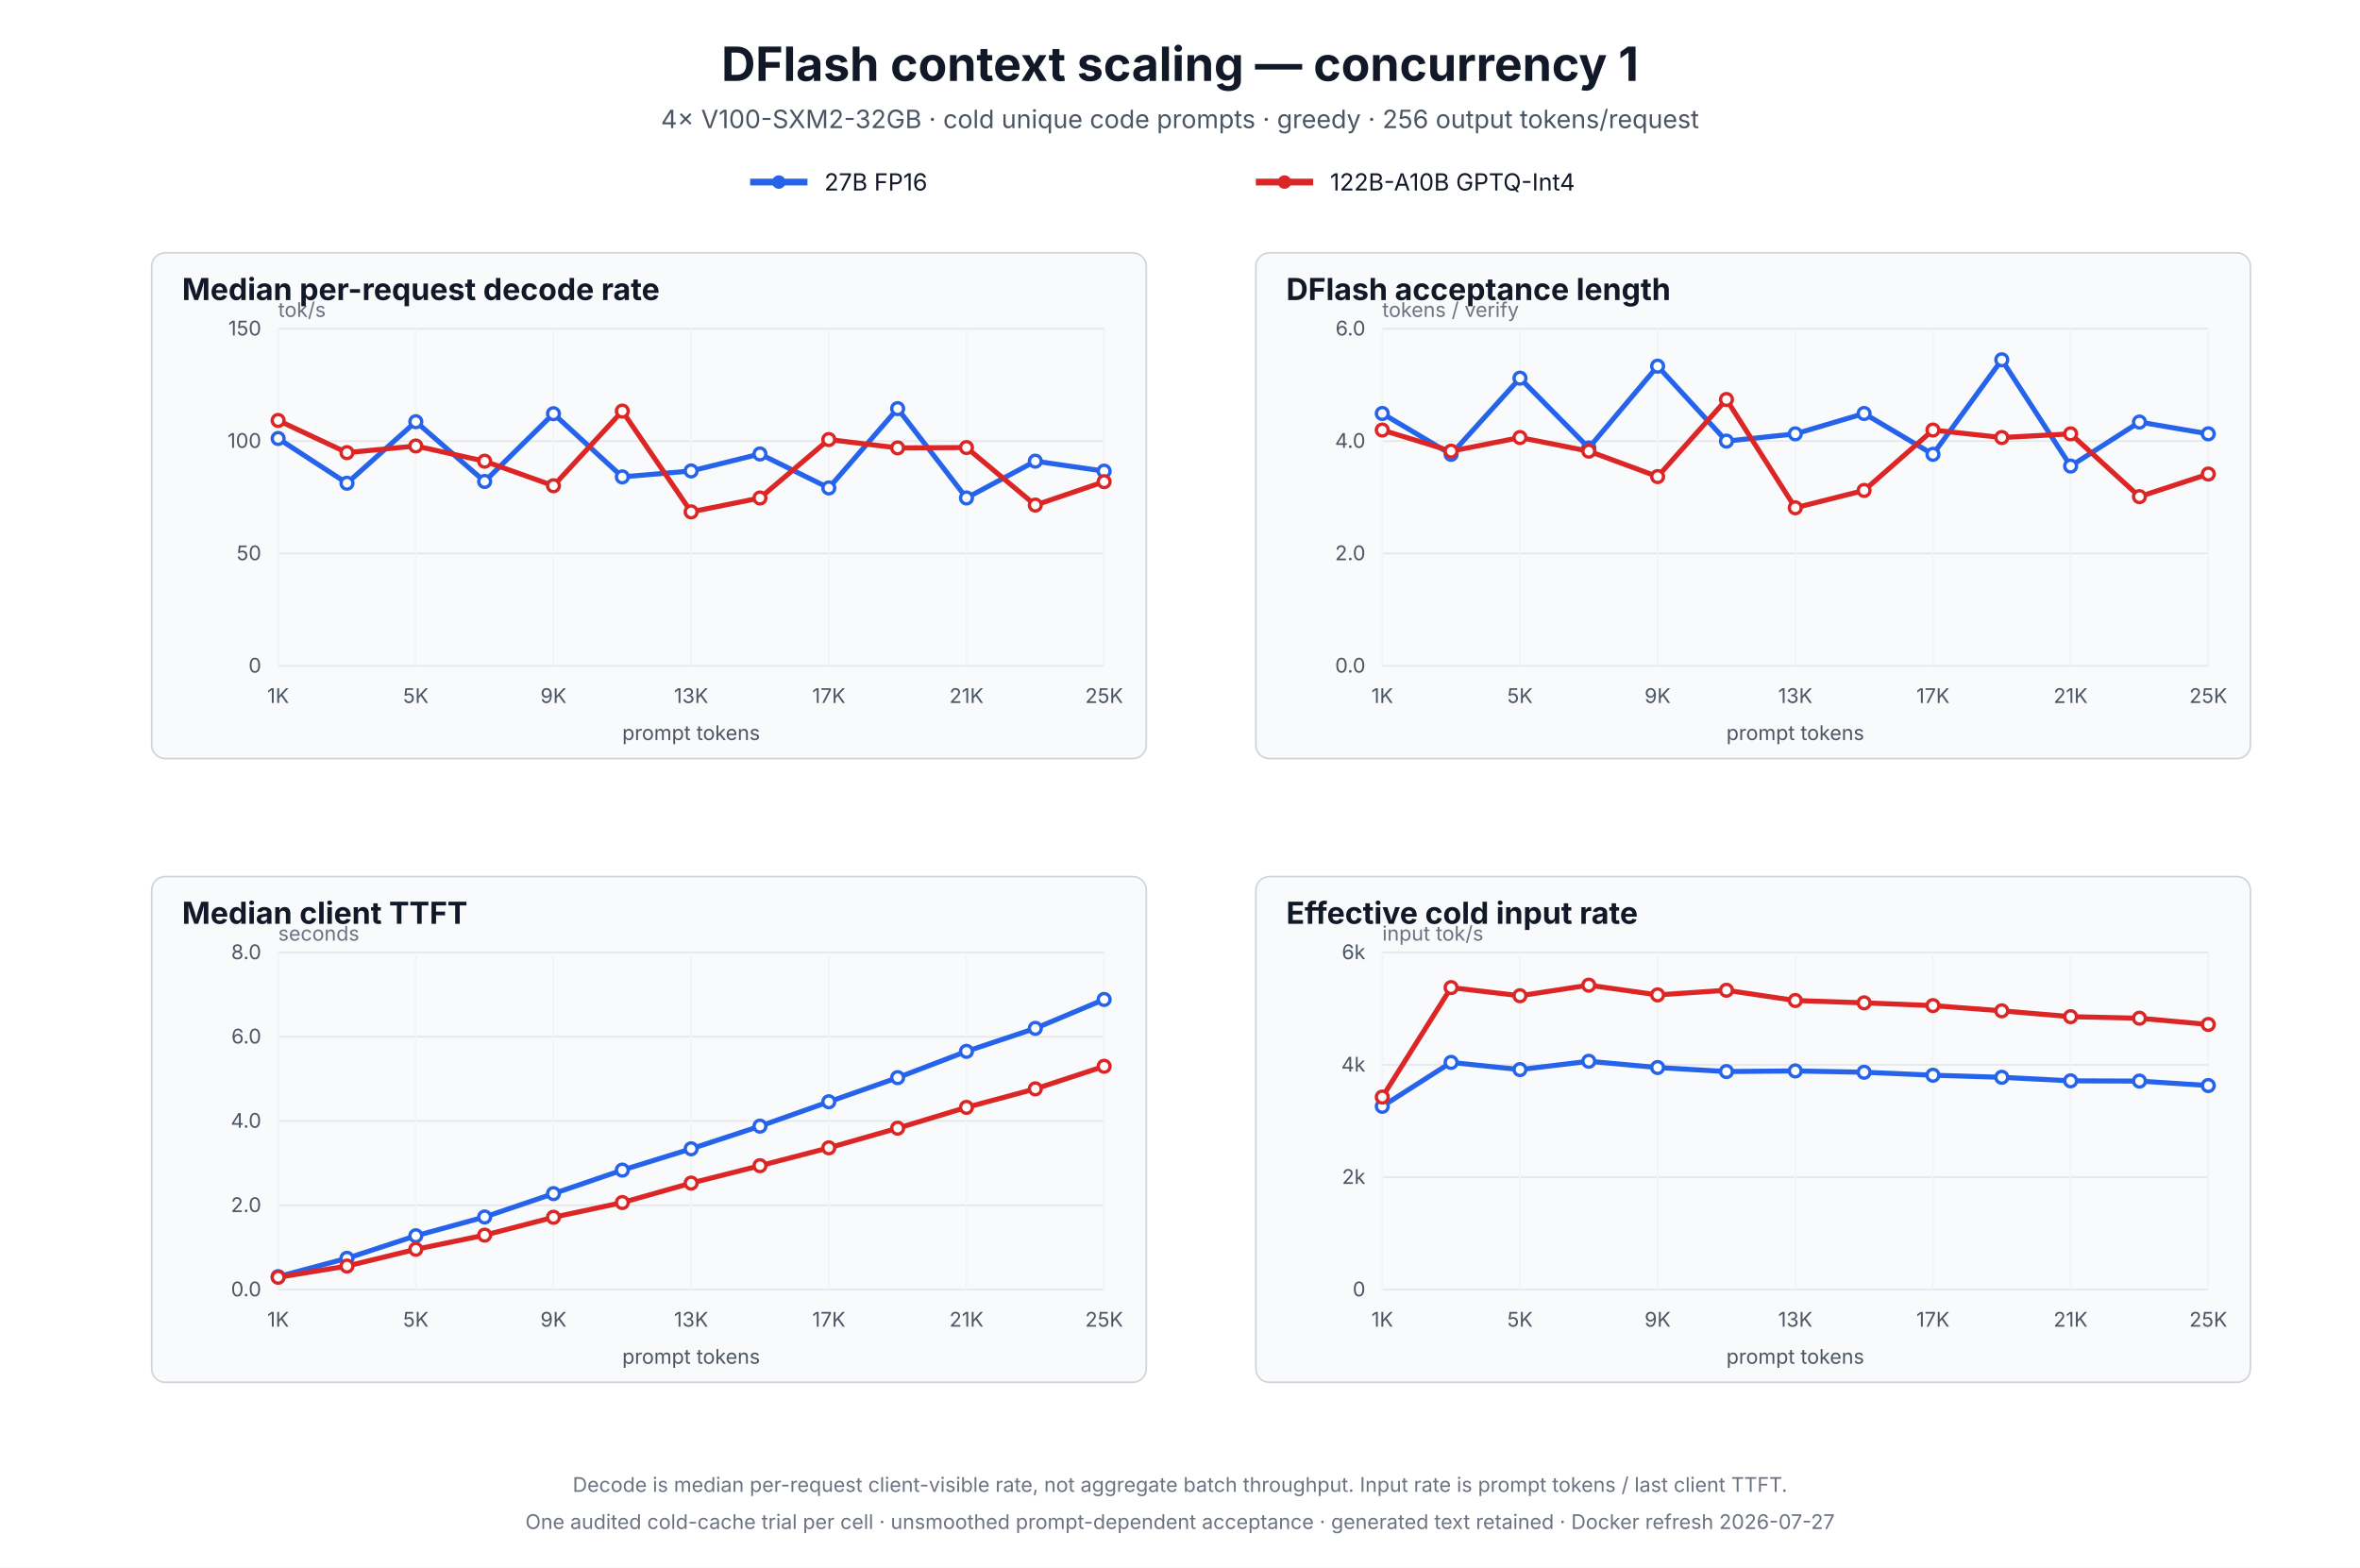
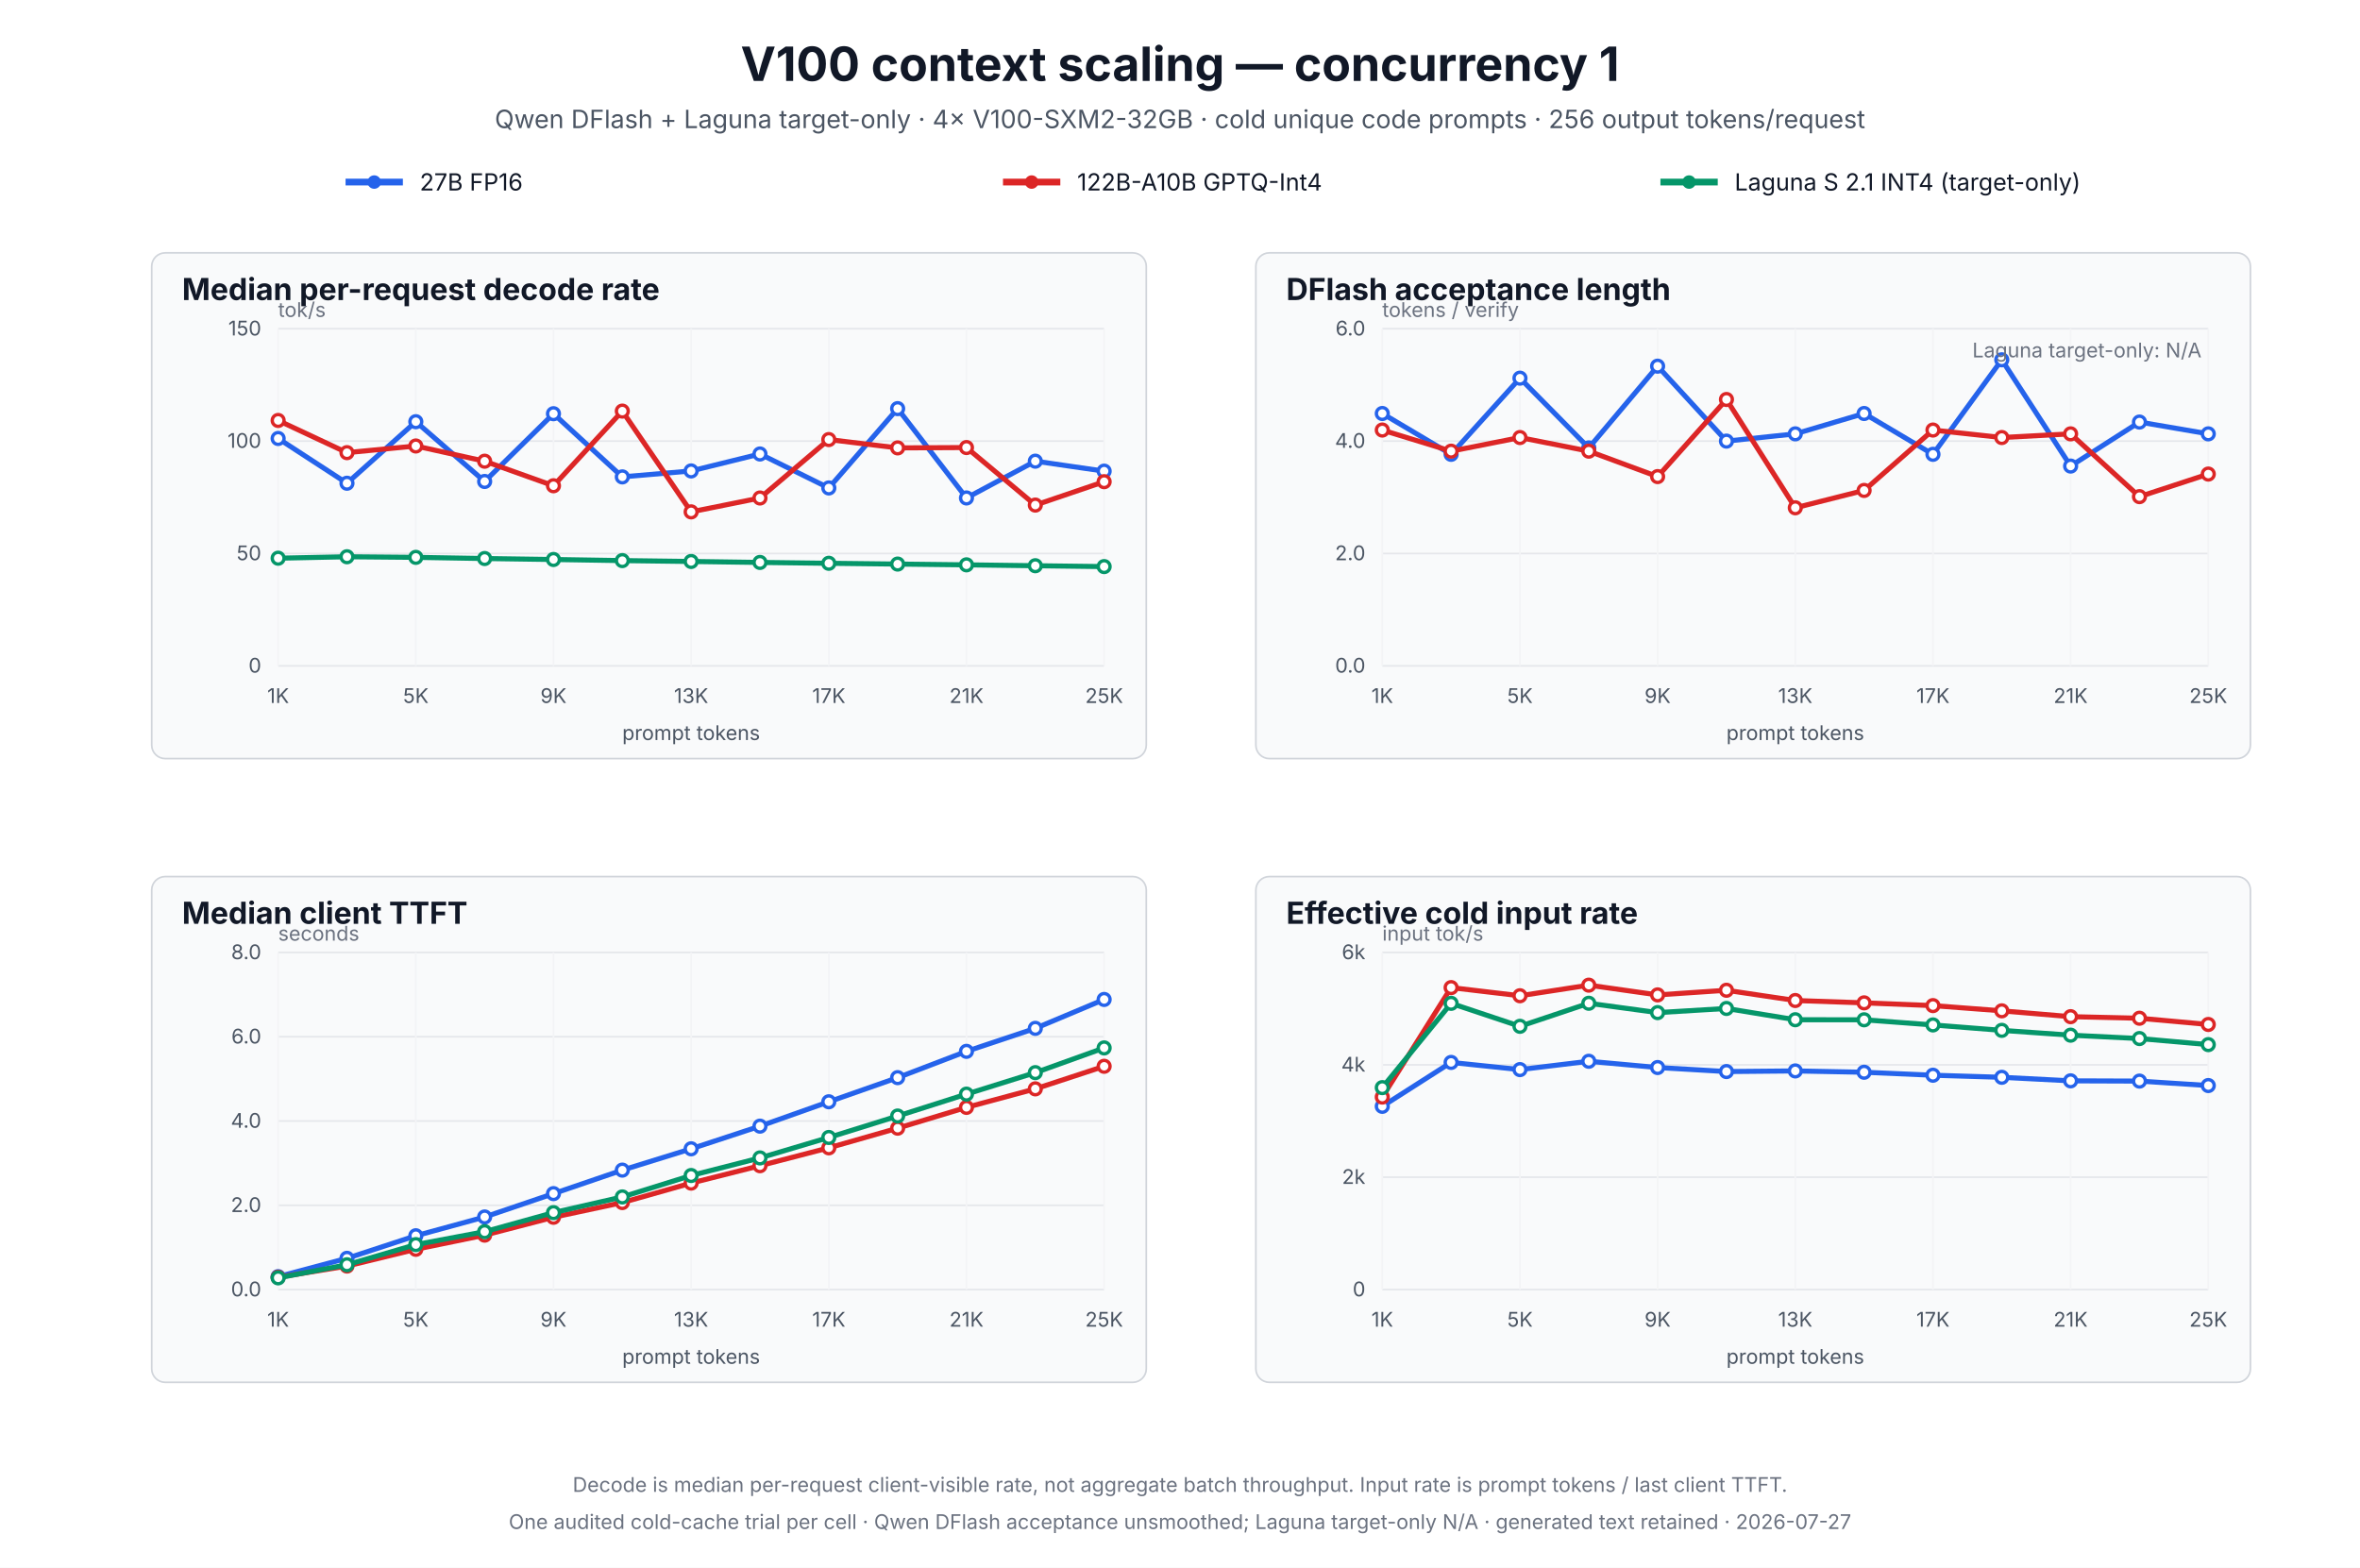
<svg xmlns="http://www.w3.org/2000/svg" width="1400" height="930" viewBox="0 0 1400 930" role="img">
  <rect width="100%" height="100%" fill="#ffffff" />
  <style>text{font-family:Inter,ui-sans-serif,system-ui,-apple-system,BlinkMacSystemFont,"Segoe UI",sans-serif;fill:#111827}.title{font-size:28px;font-weight:700}.subtitle{font-size:15px;fill:#4b5563}.panel-title{font-size:18px;font-weight:650}.axis{font-size:12px;fill:#4b5563}.unit{font-size:12px;fill:#6b7280}.footer{font-size:12px;fill:#6b7280}</style>
-   <text class="title" x="700.0" y="48" text-anchor="middle">DFlash context scaling — concurrency 1</text>
-   <text class="subtitle" x="700.0" y="76" text-anchor="middle">4× V100-SXM2-32GB · cold unique code prompts · greedy · 256 output tokens/request</text>
-   <line x1="445" y1="108" x2="479" y2="108" stroke="#2563eb" stroke-width="4" />
-   <circle cx="462" cy="108" r="4" fill="#2563eb" />
-   <text x="489" y="113" font-size="14">27B FP16</text>
-   <line x1="745" y1="108" x2="779" y2="108" stroke="#dc2626" stroke-width="4" />
-   <circle cx="762" cy="108" r="4" fill="#dc2626" />
-   <text x="789" y="113" font-size="14">122B-A10B GPTQ-Int4</text>
+   <text class="title" x="700.0" y="48" text-anchor="middle">V100 context scaling — concurrency 1</text>
+   <text class="subtitle" x="700.0" y="76" text-anchor="middle">Qwen DFlash + Laguna target-only · 4× V100-SXM2-32GB · cold unique code prompts · 256 output tokens/request</text>
+   <line x1="205" y1="108" x2="239" y2="108" stroke="#2563eb" stroke-width="4" />
+   <circle cx="222" cy="108" r="4" fill="#2563eb" />
+   <text x="249" y="113" font-size="14">27B FP16</text>
+   <line x1="595" y1="108" x2="629" y2="108" stroke="#dc2626" stroke-width="4" />
+   <circle cx="612" cy="108" r="4" fill="#dc2626" />
+   <text x="639" y="113" font-size="14">122B-A10B GPTQ-Int4</text>
+   <line x1="985" y1="108" x2="1019" y2="108" stroke="#059669" stroke-width="4" />
+   <circle cx="1002" cy="108" r="4" fill="#059669" />
+   <text x="1029" y="113" font-size="14">Laguna S 2.1 INT4 (target-only)</text>
  <rect x="90" y="150" width="590" height="300" rx="8" fill="#f9fafb" stroke="#d1d5db" />
  <text class="panel-title" x="108" y="178">Median per-request decode rate</text>
  <text class="unit" x="165" y="188">tok/s</text>
  <line x1="165" y1="395.00" x2="655" y2="395.00" stroke="#e5e7eb" />
  <text class="axis" x="155" y="399.00" text-anchor="end">0</text>
  <line x1="165" y1="328.33" x2="655" y2="328.33" stroke="#e5e7eb" />
  <text class="axis" x="155" y="332.33" text-anchor="end">50</text>
  <line x1="165" y1="261.67" x2="655" y2="261.67" stroke="#e5e7eb" />
  <text class="axis" x="155" y="265.67" text-anchor="end">100</text>
  <line x1="165" y1="195.00" x2="655" y2="195.00" stroke="#e5e7eb" />
  <text class="axis" x="155" y="199.00" text-anchor="end">150</text>
  <line x1="165.00" y1="195" x2="165.00" y2="395" stroke="#f3f4f6" />
  <text class="axis" x="165.00" y="417" text-anchor="middle">1K</text>
  <line x1="246.67" y1="195" x2="246.67" y2="395" stroke="#f3f4f6" />
  <text class="axis" x="246.67" y="417" text-anchor="middle">5K</text>
  <line x1="328.33" y1="195" x2="328.33" y2="395" stroke="#f3f4f6" />
  <text class="axis" x="328.33" y="417" text-anchor="middle">9K</text>
  <line x1="410.00" y1="195" x2="410.00" y2="395" stroke="#f3f4f6" />
  <text class="axis" x="410.00" y="417" text-anchor="middle">13K</text>
  <line x1="491.67" y1="195" x2="491.67" y2="395" stroke="#f3f4f6" />
  <text class="axis" x="491.67" y="417" text-anchor="middle">17K</text>
  <line x1="573.33" y1="195" x2="573.33" y2="395" stroke="#f3f4f6" />
  <text class="axis" x="573.33" y="417" text-anchor="middle">21K</text>
  <line x1="655.00" y1="195" x2="655.00" y2="395" stroke="#f3f4f6" />
  <text class="axis" x="655.00" y="417" text-anchor="middle">25K</text>
  <text class="axis" x="410.0" y="439" text-anchor="middle">prompt tokens</text>
  <path d="M 165.00 260.11 L 205.83 286.66 L 246.67 250.16 L 287.50 285.61 L 328.33 245.42 L 369.17 282.90 L 410.00 279.37 L 450.83 269.31 L 491.67 289.46 L 532.50 242.40 L 573.33 295.40 L 614.17 273.57 L 655.00 279.49" fill="none" stroke="#2563eb" stroke-width="3" stroke-linejoin="round" />
  <circle cx="165.00" cy="260.11" r="3.5" fill="#fff" stroke="#2563eb" stroke-width="2" />
  <circle cx="205.83" cy="286.66" r="3.5" fill="#fff" stroke="#2563eb" stroke-width="2" />
  <circle cx="246.67" cy="250.16" r="3.5" fill="#fff" stroke="#2563eb" stroke-width="2" />
  <circle cx="287.50" cy="285.61" r="3.5" fill="#fff" stroke="#2563eb" stroke-width="2" />
  <circle cx="328.33" cy="245.42" r="3.5" fill="#fff" stroke="#2563eb" stroke-width="2" />
  <circle cx="369.17" cy="282.90" r="3.5" fill="#fff" stroke="#2563eb" stroke-width="2" />
  <circle cx="410.00" cy="279.37" r="3.5" fill="#fff" stroke="#2563eb" stroke-width="2" />
  <circle cx="450.83" cy="269.31" r="3.5" fill="#fff" stroke="#2563eb" stroke-width="2" />
  <circle cx="491.67" cy="289.46" r="3.5" fill="#fff" stroke="#2563eb" stroke-width="2" />
  <circle cx="532.50" cy="242.40" r="3.5" fill="#fff" stroke="#2563eb" stroke-width="2" />
  <circle cx="573.33" cy="295.40" r="3.5" fill="#fff" stroke="#2563eb" stroke-width="2" />
  <circle cx="614.17" cy="273.57" r="3.5" fill="#fff" stroke="#2563eb" stroke-width="2" />
  <circle cx="655.00" cy="279.49" r="3.5" fill="#fff" stroke="#2563eb" stroke-width="2" />
  <path d="M 165.00 249.42 L 205.83 268.52 L 246.67 264.56 L 287.50 273.59 L 328.33 288.16 L 369.17 243.87 L 410.00 303.65 L 450.83 295.42 L 491.67 260.75 L 532.50 265.70 L 573.33 265.49 L 614.17 299.62 L 655.00 285.74" fill="none" stroke="#dc2626" stroke-width="3" stroke-linejoin="round" />
  <circle cx="165.00" cy="249.42" r="3.5" fill="#fff" stroke="#dc2626" stroke-width="2" />
  <circle cx="205.83" cy="268.52" r="3.5" fill="#fff" stroke="#dc2626" stroke-width="2" />
  <circle cx="246.67" cy="264.56" r="3.5" fill="#fff" stroke="#dc2626" stroke-width="2" />
  <circle cx="287.50" cy="273.59" r="3.5" fill="#fff" stroke="#dc2626" stroke-width="2" />
  <circle cx="328.33" cy="288.16" r="3.5" fill="#fff" stroke="#dc2626" stroke-width="2" />
  <circle cx="369.17" cy="243.87" r="3.5" fill="#fff" stroke="#dc2626" stroke-width="2" />
  <circle cx="410.00" cy="303.65" r="3.5" fill="#fff" stroke="#dc2626" stroke-width="2" />
  <circle cx="450.83" cy="295.42" r="3.5" fill="#fff" stroke="#dc2626" stroke-width="2" />
  <circle cx="491.67" cy="260.75" r="3.5" fill="#fff" stroke="#dc2626" stroke-width="2" />
  <circle cx="532.50" cy="265.70" r="3.5" fill="#fff" stroke="#dc2626" stroke-width="2" />
  <circle cx="573.33" cy="265.49" r="3.5" fill="#fff" stroke="#dc2626" stroke-width="2" />
  <circle cx="614.17" cy="299.62" r="3.5" fill="#fff" stroke="#dc2626" stroke-width="2" />
  <circle cx="655.00" cy="285.74" r="3.5" fill="#fff" stroke="#dc2626" stroke-width="2" />
+   <path d="M 165.00 331.13 L 205.83 330.27 L 246.67 330.63 L 287.50 331.32 L 328.33 331.90 L 369.17 332.55 L 410.00 333.07 L 450.83 333.64 L 491.67 334.15 L 532.50 334.61 L 573.33 335.07 L 614.17 335.60 L 655.00 336.11" fill="none" stroke="#059669" stroke-width="3" stroke-linejoin="round" />
+   <circle cx="165.00" cy="331.13" r="3.5" fill="#fff" stroke="#059669" stroke-width="2" />
+   <circle cx="205.83" cy="330.27" r="3.5" fill="#fff" stroke="#059669" stroke-width="2" />
+   <circle cx="246.67" cy="330.63" r="3.5" fill="#fff" stroke="#059669" stroke-width="2" />
+   <circle cx="287.50" cy="331.32" r="3.5" fill="#fff" stroke="#059669" stroke-width="2" />
+   <circle cx="328.33" cy="331.90" r="3.5" fill="#fff" stroke="#059669" stroke-width="2" />
+   <circle cx="369.17" cy="332.55" r="3.5" fill="#fff" stroke="#059669" stroke-width="2" />
+   <circle cx="410.00" cy="333.07" r="3.5" fill="#fff" stroke="#059669" stroke-width="2" />
+   <circle cx="450.83" cy="333.64" r="3.5" fill="#fff" stroke="#059669" stroke-width="2" />
+   <circle cx="491.67" cy="334.15" r="3.5" fill="#fff" stroke="#059669" stroke-width="2" />
+   <circle cx="532.50" cy="334.61" r="3.5" fill="#fff" stroke="#059669" stroke-width="2" />
+   <circle cx="573.33" cy="335.07" r="3.5" fill="#fff" stroke="#059669" stroke-width="2" />
+   <circle cx="614.17" cy="335.60" r="3.5" fill="#fff" stroke="#059669" stroke-width="2" />
+   <circle cx="655.00" cy="336.11" r="3.5" fill="#fff" stroke="#059669" stroke-width="2" />
  <rect x="745" y="150" width="590" height="300" rx="8" fill="#f9fafb" stroke="#d1d5db" />
  <text class="panel-title" x="763" y="178">DFlash acceptance length</text>
  <text class="unit" x="820" y="188">tokens / verify</text>
  <line x1="820" y1="395.00" x2="1310" y2="395.00" stroke="#e5e7eb" />
  <text class="axis" x="810" y="399.00" text-anchor="end">0.0</text>
  <line x1="820" y1="328.33" x2="1310" y2="328.33" stroke="#e5e7eb" />
  <text class="axis" x="810" y="332.33" text-anchor="end">2.0</text>
  <line x1="820" y1="261.67" x2="1310" y2="261.67" stroke="#e5e7eb" />
  <text class="axis" x="810" y="265.67" text-anchor="end">4.0</text>
  <line x1="820" y1="195.00" x2="1310" y2="195.00" stroke="#e5e7eb" />
  <text class="axis" x="810" y="199.00" text-anchor="end">6.0</text>
  <line x1="820.00" y1="195" x2="820.00" y2="395" stroke="#f3f4f6" />
  <text class="axis" x="820.00" y="417" text-anchor="middle">1K</text>
  <line x1="901.67" y1="195" x2="901.67" y2="395" stroke="#f3f4f6" />
  <text class="axis" x="901.67" y="417" text-anchor="middle">5K</text>
  <line x1="983.33" y1="195" x2="983.33" y2="395" stroke="#f3f4f6" />
  <text class="axis" x="983.33" y="417" text-anchor="middle">9K</text>
  <line x1="1065.00" y1="195" x2="1065.00" y2="395" stroke="#f3f4f6" />
  <text class="axis" x="1065.00" y="417" text-anchor="middle">13K</text>
  <line x1="1146.67" y1="195" x2="1146.67" y2="395" stroke="#f3f4f6" />
  <text class="axis" x="1146.67" y="417" text-anchor="middle">17K</text>
  <line x1="1228.33" y1="195" x2="1228.33" y2="395" stroke="#f3f4f6" />
  <text class="axis" x="1228.33" y="417" text-anchor="middle">21K</text>
  <line x1="1310.00" y1="195" x2="1310.00" y2="395" stroke="#f3f4f6" />
  <text class="axis" x="1310.00" y="417" text-anchor="middle">25K</text>
  <text class="axis" x="1065.0" y="439" text-anchor="middle">prompt tokens</text>
  <path d="M 820.00 245.29 L 860.83 269.51 L 901.67 224.33 L 942.50 265.71 L 983.33 217.22 L 1024.17 261.67 L 1065.00 257.37 L 1105.83 245.29 L 1146.67 269.51 L 1187.50 213.44 L 1228.33 276.48 L 1269.17 250.37 L 1310.00 257.37" fill="none" stroke="#2563eb" stroke-width="3" stroke-linejoin="round" />
  <circle cx="820.00" cy="245.29" r="3.5" fill="#fff" stroke="#2563eb" stroke-width="2" />
  <circle cx="860.83" cy="269.51" r="3.5" fill="#fff" stroke="#2563eb" stroke-width="2" />
  <circle cx="901.67" cy="224.33" r="3.5" fill="#fff" stroke="#2563eb" stroke-width="2" />
  <circle cx="942.50" cy="265.71" r="3.5" fill="#fff" stroke="#2563eb" stroke-width="2" />
  <circle cx="983.33" cy="217.22" r="3.5" fill="#fff" stroke="#2563eb" stroke-width="2" />
  <circle cx="1024.17" cy="261.67" r="3.5" fill="#fff" stroke="#2563eb" stroke-width="2" />
  <circle cx="1065.00" cy="257.37" r="3.5" fill="#fff" stroke="#2563eb" stroke-width="2" />
  <circle cx="1105.83" cy="245.29" r="3.5" fill="#fff" stroke="#2563eb" stroke-width="2" />
  <circle cx="1146.67" cy="269.51" r="3.5" fill="#fff" stroke="#2563eb" stroke-width="2" />
  <circle cx="1187.50" cy="213.44" r="3.5" fill="#fff" stroke="#2563eb" stroke-width="2" />
  <circle cx="1228.33" cy="276.48" r="3.5" fill="#fff" stroke="#2563eb" stroke-width="2" />
  <circle cx="1269.17" cy="250.37" r="3.5" fill="#fff" stroke="#2563eb" stroke-width="2" />
  <circle cx="1310.00" cy="257.37" r="3.5" fill="#fff" stroke="#2563eb" stroke-width="2" />
  <path d="M 820.00 255.11 L 860.83 267.64 L 901.67 259.55 L 942.50 267.64 L 983.33 282.72 L 1024.17 236.98 L 1065.00 301.23 L 1105.83 290.93 L 1146.67 255.11 L 1187.50 259.55 L 1228.33 257.37 L 1269.17 294.61 L 1310.00 281.22" fill="none" stroke="#dc2626" stroke-width="3" stroke-linejoin="round" />
  <circle cx="820.00" cy="255.11" r="3.5" fill="#fff" stroke="#dc2626" stroke-width="2" />
  <circle cx="860.83" cy="267.64" r="3.5" fill="#fff" stroke="#dc2626" stroke-width="2" />
  <circle cx="901.67" cy="259.55" r="3.5" fill="#fff" stroke="#dc2626" stroke-width="2" />
  <circle cx="942.50" cy="267.64" r="3.5" fill="#fff" stroke="#dc2626" stroke-width="2" />
  <circle cx="983.33" cy="282.72" r="3.5" fill="#fff" stroke="#dc2626" stroke-width="2" />
  <circle cx="1024.17" cy="236.98" r="3.5" fill="#fff" stroke="#dc2626" stroke-width="2" />
  <circle cx="1065.00" cy="301.23" r="3.5" fill="#fff" stroke="#dc2626" stroke-width="2" />
  <circle cx="1105.83" cy="290.93" r="3.5" fill="#fff" stroke="#dc2626" stroke-width="2" />
  <circle cx="1146.67" cy="255.11" r="3.5" fill="#fff" stroke="#dc2626" stroke-width="2" />
  <circle cx="1187.50" cy="259.55" r="3.5" fill="#fff" stroke="#dc2626" stroke-width="2" />
  <circle cx="1228.33" cy="257.37" r="3.5" fill="#fff" stroke="#dc2626" stroke-width="2" />
  <circle cx="1269.17" cy="294.61" r="3.5" fill="#fff" stroke="#dc2626" stroke-width="2" />
  <circle cx="1310.00" cy="281.22" r="3.5" fill="#fff" stroke="#dc2626" stroke-width="2" />
+   <text class="unit" x="1306" y="212" text-anchor="end">Laguna target-only: N/A</text>
  <rect x="90" y="520" width="590" height="300" rx="8" fill="#f9fafb" stroke="#d1d5db" />
  <text class="panel-title" x="108" y="548">Median client TTFT</text>
  <text class="unit" x="165" y="558">seconds</text>
  <line x1="165" y1="765.00" x2="655" y2="765.00" stroke="#e5e7eb" />
  <text class="axis" x="155" y="769.00" text-anchor="end">0.0</text>
  <line x1="165" y1="715.00" x2="655" y2="715.00" stroke="#e5e7eb" />
  <text class="axis" x="155" y="719.00" text-anchor="end">2.0</text>
  <line x1="165" y1="665.00" x2="655" y2="665.00" stroke="#e5e7eb" />
  <text class="axis" x="155" y="669.00" text-anchor="end">4.0</text>
  <line x1="165" y1="615.00" x2="655" y2="615.00" stroke="#e5e7eb" />
  <text class="axis" x="155" y="619.00" text-anchor="end">6.0</text>
  <line x1="165" y1="565.00" x2="655" y2="565.00" stroke="#e5e7eb" />
  <text class="axis" x="155" y="569.00" text-anchor="end">8.0</text>
  <line x1="165.00" y1="565" x2="165.00" y2="765" stroke="#f3f4f6" />
  <text class="axis" x="165.00" y="787" text-anchor="middle">1K</text>
  <line x1="246.67" y1="565" x2="246.67" y2="765" stroke="#f3f4f6" />
  <text class="axis" x="246.67" y="787" text-anchor="middle">5K</text>
  <line x1="328.33" y1="565" x2="328.33" y2="765" stroke="#f3f4f6" />
  <text class="axis" x="328.33" y="787" text-anchor="middle">9K</text>
  <line x1="410.00" y1="565" x2="410.00" y2="765" stroke="#f3f4f6" />
  <text class="axis" x="410.00" y="787" text-anchor="middle">13K</text>
  <line x1="491.67" y1="565" x2="491.67" y2="765" stroke="#f3f4f6" />
  <text class="axis" x="491.67" y="787" text-anchor="middle">17K</text>
  <line x1="573.33" y1="565" x2="573.33" y2="765" stroke="#f3f4f6" />
  <text class="axis" x="573.33" y="787" text-anchor="middle">21K</text>
  <line x1="655.00" y1="565" x2="655.00" y2="765" stroke="#f3f4f6" />
  <text class="axis" x="655.00" y="787" text-anchor="middle">25K</text>
  <text class="axis" x="410.0" y="809" text-anchor="middle">prompt tokens</text>
  <path d="M 165.00 757.33 L 205.83 746.45 L 246.67 733.07 L 287.50 721.93 L 328.33 708.07 L 369.17 694.13 L 410.00 681.48 L 450.83 668.05 L 491.67 653.59 L 532.50 639.27 L 573.33 623.67 L 614.17 610.03 L 655.00 592.89" fill="none" stroke="#2563eb" stroke-width="3" stroke-linejoin="round" />
  <circle cx="165.00" cy="757.33" r="3.5" fill="#fff" stroke="#2563eb" stroke-width="2" />
  <circle cx="205.83" cy="746.45" r="3.5" fill="#fff" stroke="#2563eb" stroke-width="2" />
  <circle cx="246.67" cy="733.07" r="3.5" fill="#fff" stroke="#2563eb" stroke-width="2" />
  <circle cx="287.50" cy="721.93" r="3.5" fill="#fff" stroke="#2563eb" stroke-width="2" />
  <circle cx="328.33" cy="708.07" r="3.5" fill="#fff" stroke="#2563eb" stroke-width="2" />
  <circle cx="369.17" cy="694.13" r="3.5" fill="#fff" stroke="#2563eb" stroke-width="2" />
  <circle cx="410.00" cy="681.48" r="3.5" fill="#fff" stroke="#2563eb" stroke-width="2" />
  <circle cx="450.83" cy="668.05" r="3.5" fill="#fff" stroke="#2563eb" stroke-width="2" />
  <circle cx="491.67" cy="653.59" r="3.5" fill="#fff" stroke="#2563eb" stroke-width="2" />
  <circle cx="532.50" cy="639.27" r="3.5" fill="#fff" stroke="#2563eb" stroke-width="2" />
  <circle cx="573.33" cy="623.67" r="3.5" fill="#fff" stroke="#2563eb" stroke-width="2" />
  <circle cx="614.17" cy="610.03" r="3.5" fill="#fff" stroke="#2563eb" stroke-width="2" />
  <circle cx="655.00" cy="592.89" r="3.5" fill="#fff" stroke="#2563eb" stroke-width="2" />
  <path d="M 165.00 757.70 L 205.83 751.04 L 246.67 741.10 L 287.50 732.70 L 328.33 722.10 L 369.17 713.37 L 410.00 701.82 L 450.83 691.51 L 491.67 680.91 L 532.50 669.25 L 573.33 656.91 L 614.17 645.93 L 655.00 632.53" fill="none" stroke="#dc2626" stroke-width="3" stroke-linejoin="round" />
  <circle cx="165.00" cy="757.70" r="3.5" fill="#fff" stroke="#dc2626" stroke-width="2" />
  <circle cx="205.83" cy="751.04" r="3.5" fill="#fff" stroke="#dc2626" stroke-width="2" />
  <circle cx="246.67" cy="741.10" r="3.5" fill="#fff" stroke="#dc2626" stroke-width="2" />
  <circle cx="287.50" cy="732.70" r="3.5" fill="#fff" stroke="#dc2626" stroke-width="2" />
  <circle cx="328.33" cy="722.10" r="3.5" fill="#fff" stroke="#dc2626" stroke-width="2" />
  <circle cx="369.17" cy="713.37" r="3.5" fill="#fff" stroke="#dc2626" stroke-width="2" />
  <circle cx="410.00" cy="701.82" r="3.5" fill="#fff" stroke="#dc2626" stroke-width="2" />
  <circle cx="450.83" cy="691.51" r="3.5" fill="#fff" stroke="#dc2626" stroke-width="2" />
  <circle cx="491.67" cy="680.91" r="3.5" fill="#fff" stroke="#dc2626" stroke-width="2" />
  <circle cx="532.50" cy="669.25" r="3.5" fill="#fff" stroke="#dc2626" stroke-width="2" />
  <circle cx="573.33" cy="656.91" r="3.5" fill="#fff" stroke="#dc2626" stroke-width="2" />
  <circle cx="614.17" cy="645.93" r="3.5" fill="#fff" stroke="#dc2626" stroke-width="2" />
  <circle cx="655.00" cy="632.53" r="3.5" fill="#fff" stroke="#dc2626" stroke-width="2" />
+   <path d="M 165.00 758.04 L 205.83 750.28 L 246.67 738.32 L 287.50 730.66 L 328.33 719.35 L 369.17 710.04 L 410.00 697.33 L 450.83 686.90 L 491.67 674.76 L 532.50 662.04 L 573.33 649.05 L 614.17 636.30 L 655.00 621.64" fill="none" stroke="#059669" stroke-width="3" stroke-linejoin="round" />
+   <circle cx="165.00" cy="758.04" r="3.5" fill="#fff" stroke="#059669" stroke-width="2" />
+   <circle cx="205.83" cy="750.28" r="3.5" fill="#fff" stroke="#059669" stroke-width="2" />
+   <circle cx="246.67" cy="738.32" r="3.5" fill="#fff" stroke="#059669" stroke-width="2" />
+   <circle cx="287.50" cy="730.66" r="3.5" fill="#fff" stroke="#059669" stroke-width="2" />
+   <circle cx="328.33" cy="719.35" r="3.5" fill="#fff" stroke="#059669" stroke-width="2" />
+   <circle cx="369.17" cy="710.04" r="3.5" fill="#fff" stroke="#059669" stroke-width="2" />
+   <circle cx="410.00" cy="697.33" r="3.5" fill="#fff" stroke="#059669" stroke-width="2" />
+   <circle cx="450.83" cy="686.90" r="3.5" fill="#fff" stroke="#059669" stroke-width="2" />
+   <circle cx="491.67" cy="674.76" r="3.5" fill="#fff" stroke="#059669" stroke-width="2" />
+   <circle cx="532.50" cy="662.04" r="3.5" fill="#fff" stroke="#059669" stroke-width="2" />
+   <circle cx="573.33" cy="649.05" r="3.5" fill="#fff" stroke="#059669" stroke-width="2" />
+   <circle cx="614.17" cy="636.30" r="3.5" fill="#fff" stroke="#059669" stroke-width="2" />
+   <circle cx="655.00" cy="621.64" r="3.5" fill="#fff" stroke="#059669" stroke-width="2" />
  <rect x="745" y="520" width="590" height="300" rx="8" fill="#f9fafb" stroke="#d1d5db" />
  <text class="panel-title" x="763" y="548">Effective cold input rate</text>
  <text class="unit" x="820" y="558">input tok/s</text>
  <line x1="820" y1="765.00" x2="1310" y2="765.00" stroke="#e5e7eb" />
  <text class="axis" x="810" y="769.00" text-anchor="end">0</text>
  <line x1="820" y1="698.33" x2="1310" y2="698.33" stroke="#e5e7eb" />
  <text class="axis" x="810" y="702.33" text-anchor="end">2k</text>
  <line x1="820" y1="631.67" x2="1310" y2="631.67" stroke="#e5e7eb" />
  <text class="axis" x="810" y="635.67" text-anchor="end">4k</text>
  <line x1="820" y1="565.00" x2="1310" y2="565.00" stroke="#e5e7eb" />
  <text class="axis" x="810" y="569.00" text-anchor="end">6k</text>
  <line x1="820.00" y1="565" x2="820.00" y2="765" stroke="#f3f4f6" />
  <text class="axis" x="820.00" y="787" text-anchor="middle">1K</text>
  <line x1="901.67" y1="565" x2="901.67" y2="765" stroke="#f3f4f6" />
  <text class="axis" x="901.67" y="787" text-anchor="middle">5K</text>
  <line x1="983.33" y1="565" x2="983.33" y2="765" stroke="#f3f4f6" />
  <text class="axis" x="983.33" y="787" text-anchor="middle">9K</text>
  <line x1="1065.00" y1="565" x2="1065.00" y2="765" stroke="#f3f4f6" />
  <text class="axis" x="1065.00" y="787" text-anchor="middle">13K</text>
  <line x1="1146.67" y1="565" x2="1146.67" y2="765" stroke="#f3f4f6" />
  <text class="axis" x="1146.67" y="787" text-anchor="middle">17K</text>
  <line x1="1228.33" y1="565" x2="1228.33" y2="765" stroke="#f3f4f6" />
  <text class="axis" x="1228.33" y="787" text-anchor="middle">21K</text>
  <line x1="1310.00" y1="565" x2="1310.00" y2="765" stroke="#f3f4f6" />
  <text class="axis" x="1310.00" y="787" text-anchor="middle">25K</text>
  <text class="axis" x="1065.0" y="809" text-anchor="middle">prompt tokens</text>
  <path d="M 820.00 656.29 L 860.83 630.24 L 901.67 634.50 L 942.50 629.56 L 983.33 633.27 L 1024.17 635.66 L 1065.00 635.29 L 1105.83 636.07 L 1146.67 637.84 L 1187.50 639.07 L 1228.33 641.17 L 1269.17 641.32 L 1310.00 643.96" fill="none" stroke="#2563eb" stroke-width="3" stroke-linejoin="round" />
  <circle cx="820.00" cy="656.29" r="3.5" fill="#fff" stroke="#2563eb" stroke-width="2" />
  <circle cx="860.83" cy="630.24" r="3.5" fill="#fff" stroke="#2563eb" stroke-width="2" />
  <circle cx="901.67" cy="634.50" r="3.5" fill="#fff" stroke="#2563eb" stroke-width="2" />
  <circle cx="942.50" cy="629.56" r="3.5" fill="#fff" stroke="#2563eb" stroke-width="2" />
  <circle cx="983.33" cy="633.27" r="3.5" fill="#fff" stroke="#2563eb" stroke-width="2" />
  <circle cx="1024.17" cy="635.66" r="3.5" fill="#fff" stroke="#2563eb" stroke-width="2" />
  <circle cx="1065.00" cy="635.29" r="3.5" fill="#fff" stroke="#2563eb" stroke-width="2" />
  <circle cx="1105.83" cy="636.07" r="3.5" fill="#fff" stroke="#2563eb" stroke-width="2" />
  <circle cx="1146.67" cy="637.84" r="3.5" fill="#fff" stroke="#2563eb" stroke-width="2" />
  <circle cx="1187.50" cy="639.07" r="3.5" fill="#fff" stroke="#2563eb" stroke-width="2" />
  <circle cx="1228.33" cy="641.17" r="3.5" fill="#fff" stroke="#2563eb" stroke-width="2" />
  <circle cx="1269.17" cy="641.32" r="3.5" fill="#fff" stroke="#2563eb" stroke-width="2" />
  <circle cx="1310.00" cy="643.96" r="3.5" fill="#fff" stroke="#2563eb" stroke-width="2" />
  <path d="M 820.00 650.79 L 860.83 585.86 L 901.67 590.69 L 942.50 584.41 L 983.33 590.19 L 1024.17 587.44 L 1065.00 593.52 L 1105.83 594.91 L 1146.67 596.54 L 1187.50 599.64 L 1228.33 603.10 L 1269.17 604.03 L 1310.00 607.73" fill="none" stroke="#dc2626" stroke-width="3" stroke-linejoin="round" />
  <circle cx="820.00" cy="650.79" r="3.5" fill="#fff" stroke="#dc2626" stroke-width="2" />
  <circle cx="860.83" cy="585.86" r="3.5" fill="#fff" stroke="#dc2626" stroke-width="2" />
  <circle cx="901.67" cy="590.69" r="3.5" fill="#fff" stroke="#dc2626" stroke-width="2" />
  <circle cx="942.50" cy="584.41" r="3.5" fill="#fff" stroke="#dc2626" stroke-width="2" />
  <circle cx="983.33" cy="590.19" r="3.5" fill="#fff" stroke="#dc2626" stroke-width="2" />
  <circle cx="1024.17" cy="587.44" r="3.5" fill="#fff" stroke="#dc2626" stroke-width="2" />
  <circle cx="1065.00" cy="593.52" r="3.5" fill="#fff" stroke="#dc2626" stroke-width="2" />
  <circle cx="1105.83" cy="594.91" r="3.5" fill="#fff" stroke="#dc2626" stroke-width="2" />
  <circle cx="1146.67" cy="596.54" r="3.5" fill="#fff" stroke="#dc2626" stroke-width="2" />
  <circle cx="1187.50" cy="599.64" r="3.5" fill="#fff" stroke="#dc2626" stroke-width="2" />
  <circle cx="1228.33" cy="603.10" r="3.5" fill="#fff" stroke="#dc2626" stroke-width="2" />
  <circle cx="1269.17" cy="604.03" r="3.5" fill="#fff" stroke="#dc2626" stroke-width="2" />
  <circle cx="1310.00" cy="607.73" r="3.5" fill="#fff" stroke="#dc2626" stroke-width="2" />
+   <path d="M 820.00 645.20 L 860.83 595.19 L 901.67 608.82 L 942.50 595.15 L 983.33 600.70 L 1024.17 598.23 L 1065.00 604.92 L 1105.83 604.96 L 1146.67 608.01 L 1187.50 611.22 L 1228.33 614.08 L 1269.17 616.08 L 1310.00 619.68" fill="none" stroke="#059669" stroke-width="3" stroke-linejoin="round" />
+   <circle cx="820.00" cy="645.20" r="3.5" fill="#fff" stroke="#059669" stroke-width="2" />
+   <circle cx="860.83" cy="595.19" r="3.5" fill="#fff" stroke="#059669" stroke-width="2" />
+   <circle cx="901.67" cy="608.82" r="3.5" fill="#fff" stroke="#059669" stroke-width="2" />
+   <circle cx="942.50" cy="595.15" r="3.5" fill="#fff" stroke="#059669" stroke-width="2" />
+   <circle cx="983.33" cy="600.70" r="3.5" fill="#fff" stroke="#059669" stroke-width="2" />
+   <circle cx="1024.17" cy="598.23" r="3.5" fill="#fff" stroke="#059669" stroke-width="2" />
+   <circle cx="1065.00" cy="604.92" r="3.5" fill="#fff" stroke="#059669" stroke-width="2" />
+   <circle cx="1105.83" cy="604.96" r="3.5" fill="#fff" stroke="#059669" stroke-width="2" />
+   <circle cx="1146.67" cy="608.01" r="3.5" fill="#fff" stroke="#059669" stroke-width="2" />
+   <circle cx="1187.50" cy="611.22" r="3.5" fill="#fff" stroke="#059669" stroke-width="2" />
+   <circle cx="1228.33" cy="614.08" r="3.5" fill="#fff" stroke="#059669" stroke-width="2" />
+   <circle cx="1269.17" cy="616.08" r="3.5" fill="#fff" stroke="#059669" stroke-width="2" />
+   <circle cx="1310.00" cy="619.68" r="3.5" fill="#fff" stroke="#059669" stroke-width="2" />
  <text class="footer" x="700.0" y="885" text-anchor="middle">Decode is median per-request client-visible rate, not aggregate batch throughput. Input rate is prompt tokens / last client TTFT.</text>
-   <text class="footer" x="700.0" y="907" text-anchor="middle">One audited cold-cache trial per cell · unsmoothed prompt-dependent acceptance · generated text retained · Docker refresh 2026-07-27</text>
+   <text class="footer" x="700.0" y="907" text-anchor="middle">One audited cold-cache trial per cell · Qwen DFlash acceptance unsmoothed; Laguna target-only N/A · generated text retained · 2026-07-27</text>
</svg>
